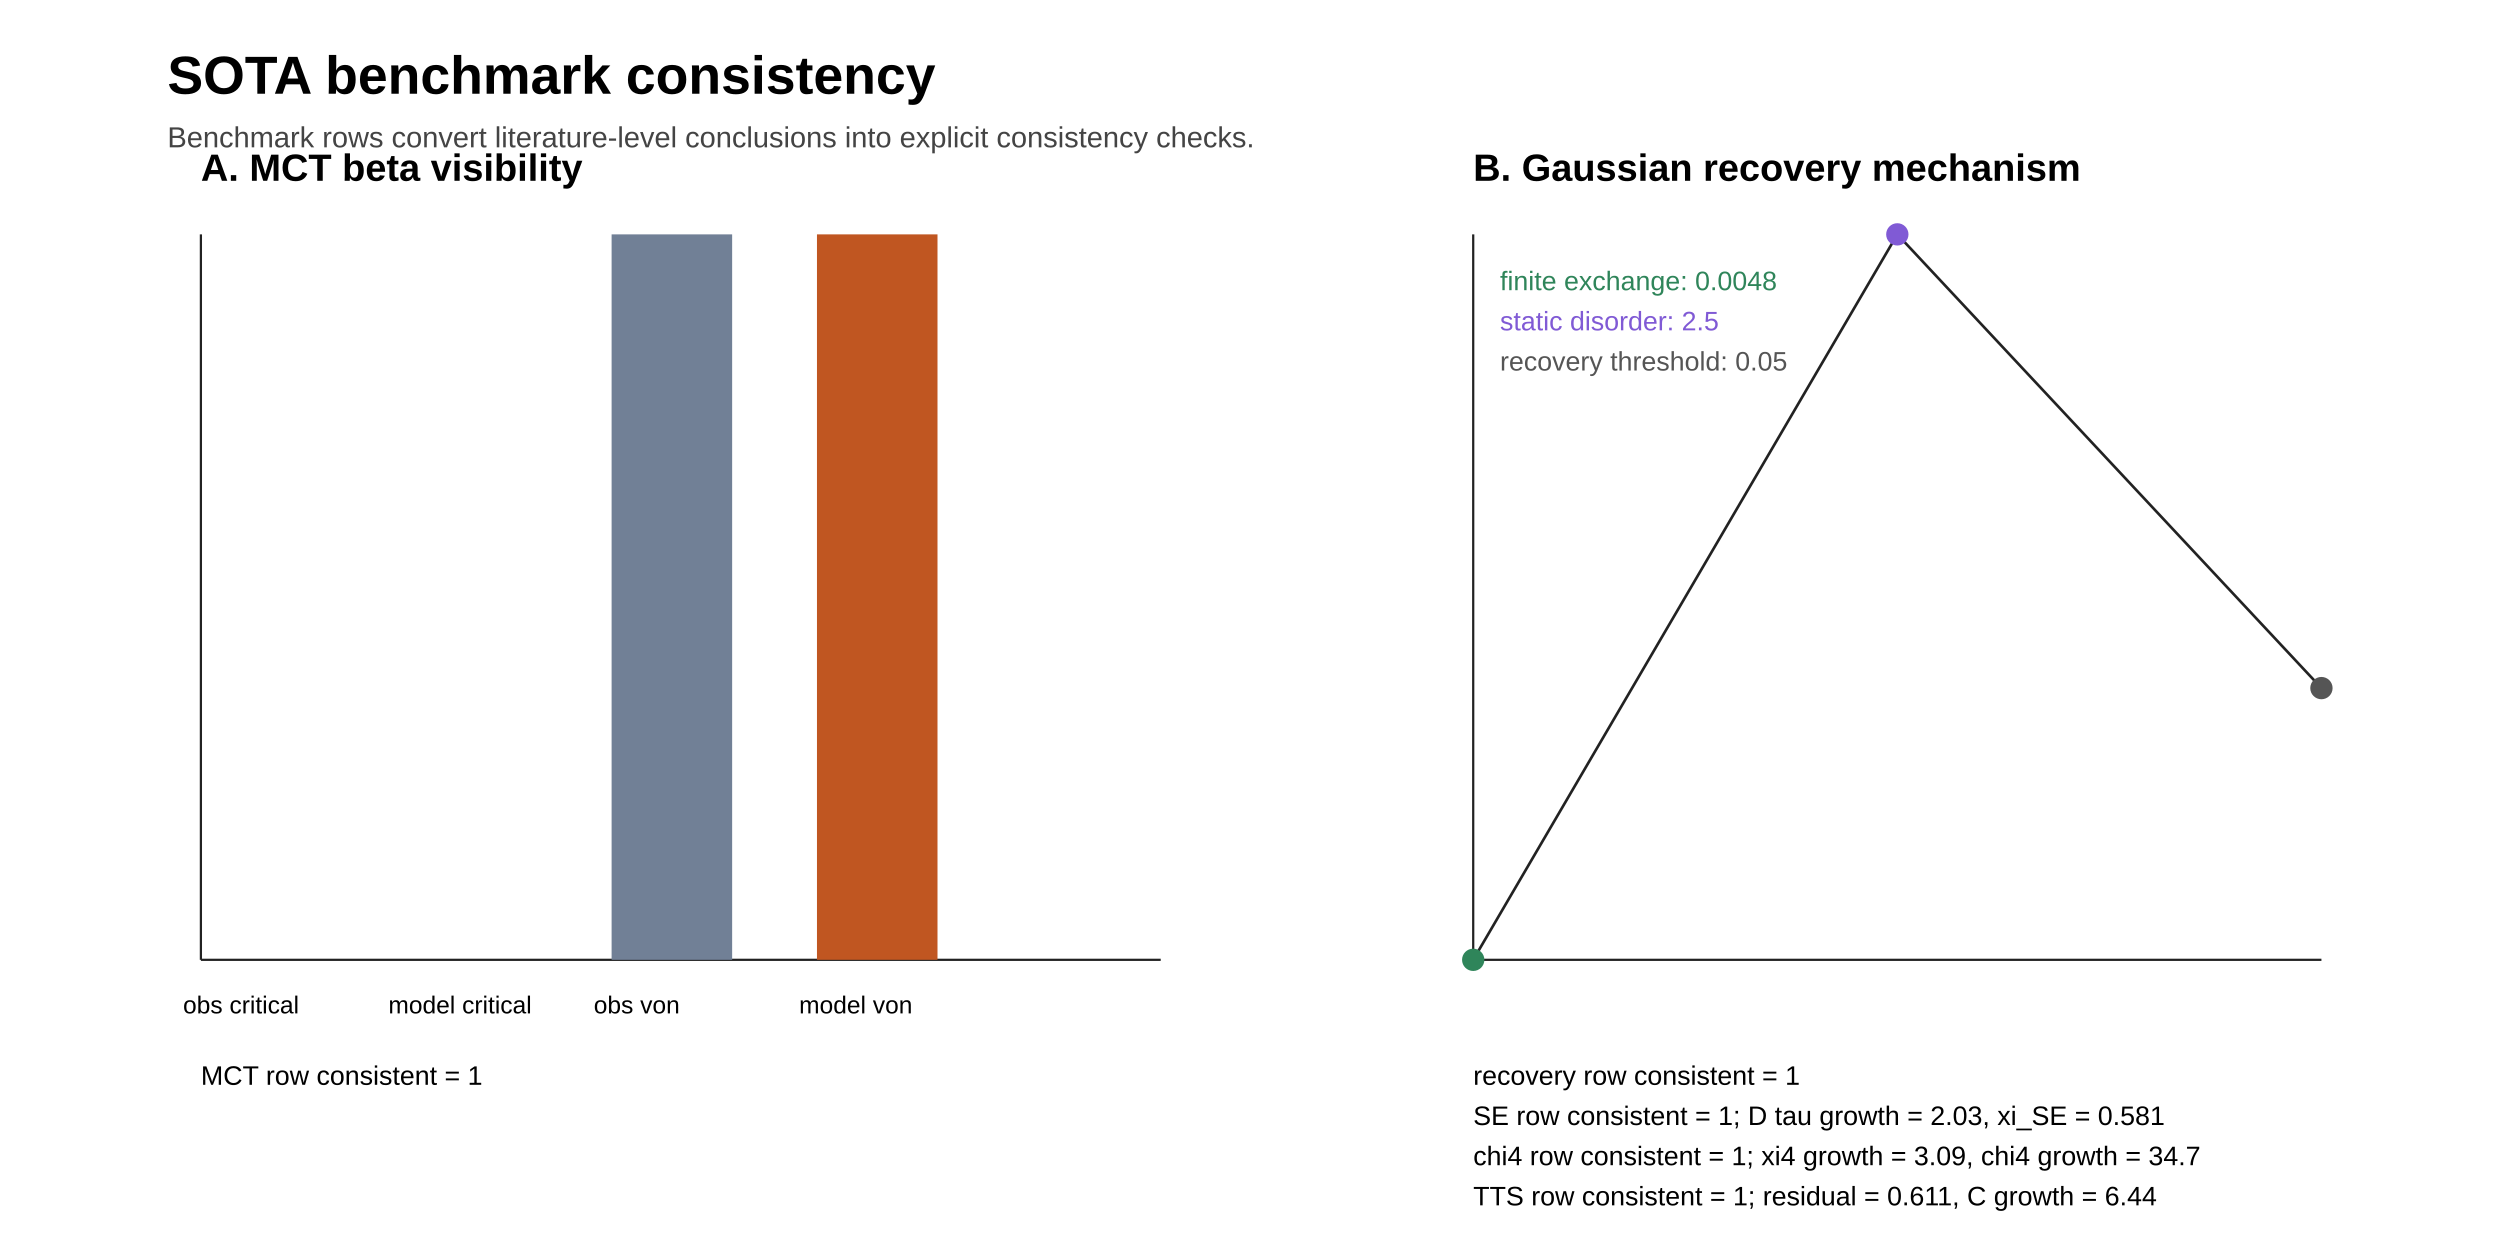
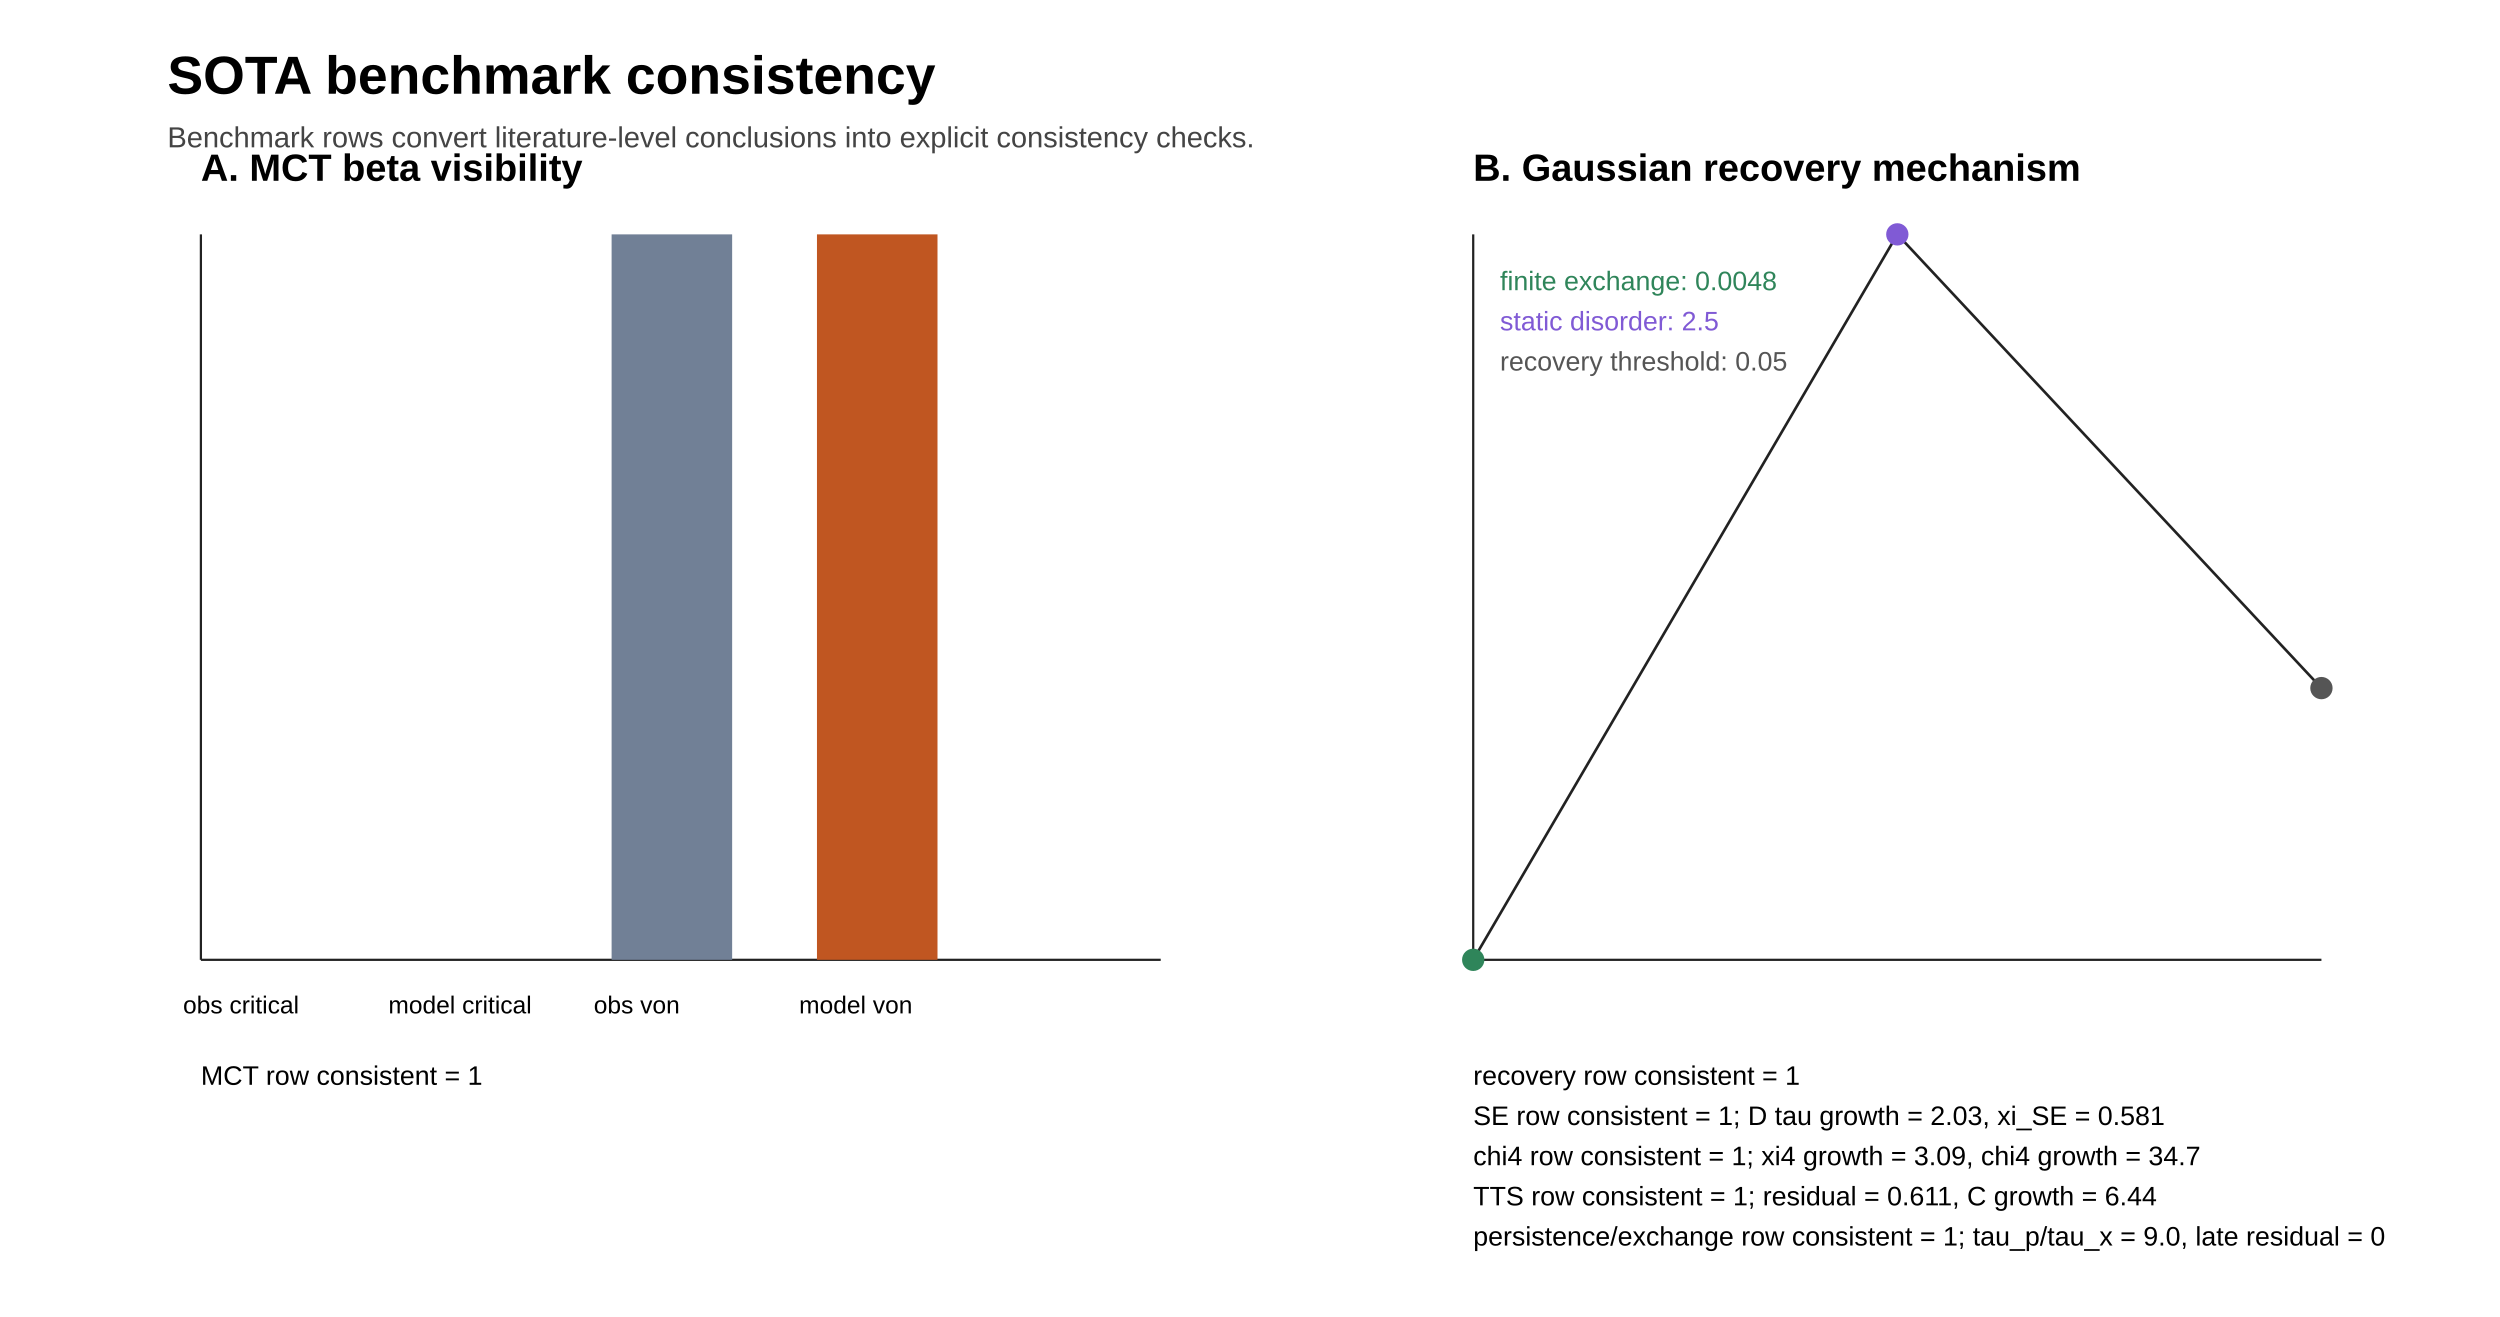
- <svg xmlns="http://www.w3.org/2000/svg" width="1120" height="560" viewBox="0 0 1120 560">
+ <svg xmlns="http://www.w3.org/2000/svg" width="1120" height="590" viewBox="0 0 1120 590">
  <rect width="100%" height="100%" fill="#ffffff" />
  <text x="75" y="42" font-family="Arial, sans-serif" font-size="24" font-weight="700">SOTA benchmark consistency</text>
  <text x="75" y="66" font-family="Arial, sans-serif" font-size="13" fill="#444">Benchmark rows convert literature-level conclusions into explicit consistency checks.</text>
  <line x1="90" y1="430" x2="520" y2="430" stroke="#222" />
  <line x1="90" y1="430" x2="90" y2="105" stroke="#222" />
  <text x="90" y="81" font-family="Arial, sans-serif" font-size="17" font-weight="700">A. MCT beta visibility</text>
  <rect x="90" y="430.00" width="54" height="0.00" fill="#718096" />
  <text x="82" y="454" font-family="Arial, sans-serif" font-size="11">obs critical</text>
  <rect x="182" y="430.00" width="54" height="0.00" fill="#2b6cb0" />
  <text x="174" y="454" font-family="Arial, sans-serif" font-size="11">model critical</text>
  <rect x="274" y="105.00" width="54" height="325.00" fill="#718096" />
  <text x="266" y="454" font-family="Arial, sans-serif" font-size="11">obs von</text>
  <rect x="366" y="105.00" width="54" height="325.00" fill="#c05621" />
  <text x="358" y="454" font-family="Arial, sans-serif" font-size="11">model von</text>
  <text x="90" y="486" font-family="Arial, sans-serif" font-size="12">MCT row consistent = 1</text>
  <line x1="660" y1="430" x2="1040" y2="430" stroke="#222" />
  <line x1="660" y1="430" x2="660" y2="105" stroke="#222" />
  <text x="660" y="81" font-family="Arial, sans-serif" font-size="17" font-weight="700">B. Gaussian recovery mechanism</text>
  <polyline points="660.00,430.00 850.00,105.00 1040.00,308.27" fill="none" stroke="#222222" stroke-width="1.2" stroke-linejoin="round" stroke-linecap="round" />
  <circle cx="660.00" cy="430.00" r="5" fill="#2f855a" />
  <text x="672" y="130" font-family="Arial, sans-serif" font-size="12" fill="#2f855a">finite exchange: 0.0048</text>
  <circle cx="850.00" cy="105.00" r="5" fill="#805ad5" />
  <text x="672" y="148" font-family="Arial, sans-serif" font-size="12" fill="#805ad5">static disorder: 2.5</text>
  <circle cx="1040.00" cy="308.27" r="5" fill="#555555" />
  <text x="672" y="166" font-family="Arial, sans-serif" font-size="12" fill="#555555">recovery threshold: 0.05</text>
  <text x="660" y="486" font-family="Arial, sans-serif" font-size="12">recovery row consistent = 1</text>
  <text x="660" y="504" font-family="Arial, sans-serif" font-size="12">SE row consistent = 1; D tau growth = 2.03, xi_SE = 0.581</text>
  <text x="660" y="522" font-family="Arial, sans-serif" font-size="12">chi4 row consistent = 1; xi4 growth = 3.09, chi4 growth = 34.7</text>
  <text x="660" y="540" font-family="Arial, sans-serif" font-size="12">TTS row consistent = 1; residual = 0.611, C growth = 6.44</text>
+   <text x="660" y="558" font-family="Arial, sans-serif" font-size="12">persistence/exchange row consistent = 1; tau_p/tau_x = 9.0, late residual = 0</text>
</svg>
